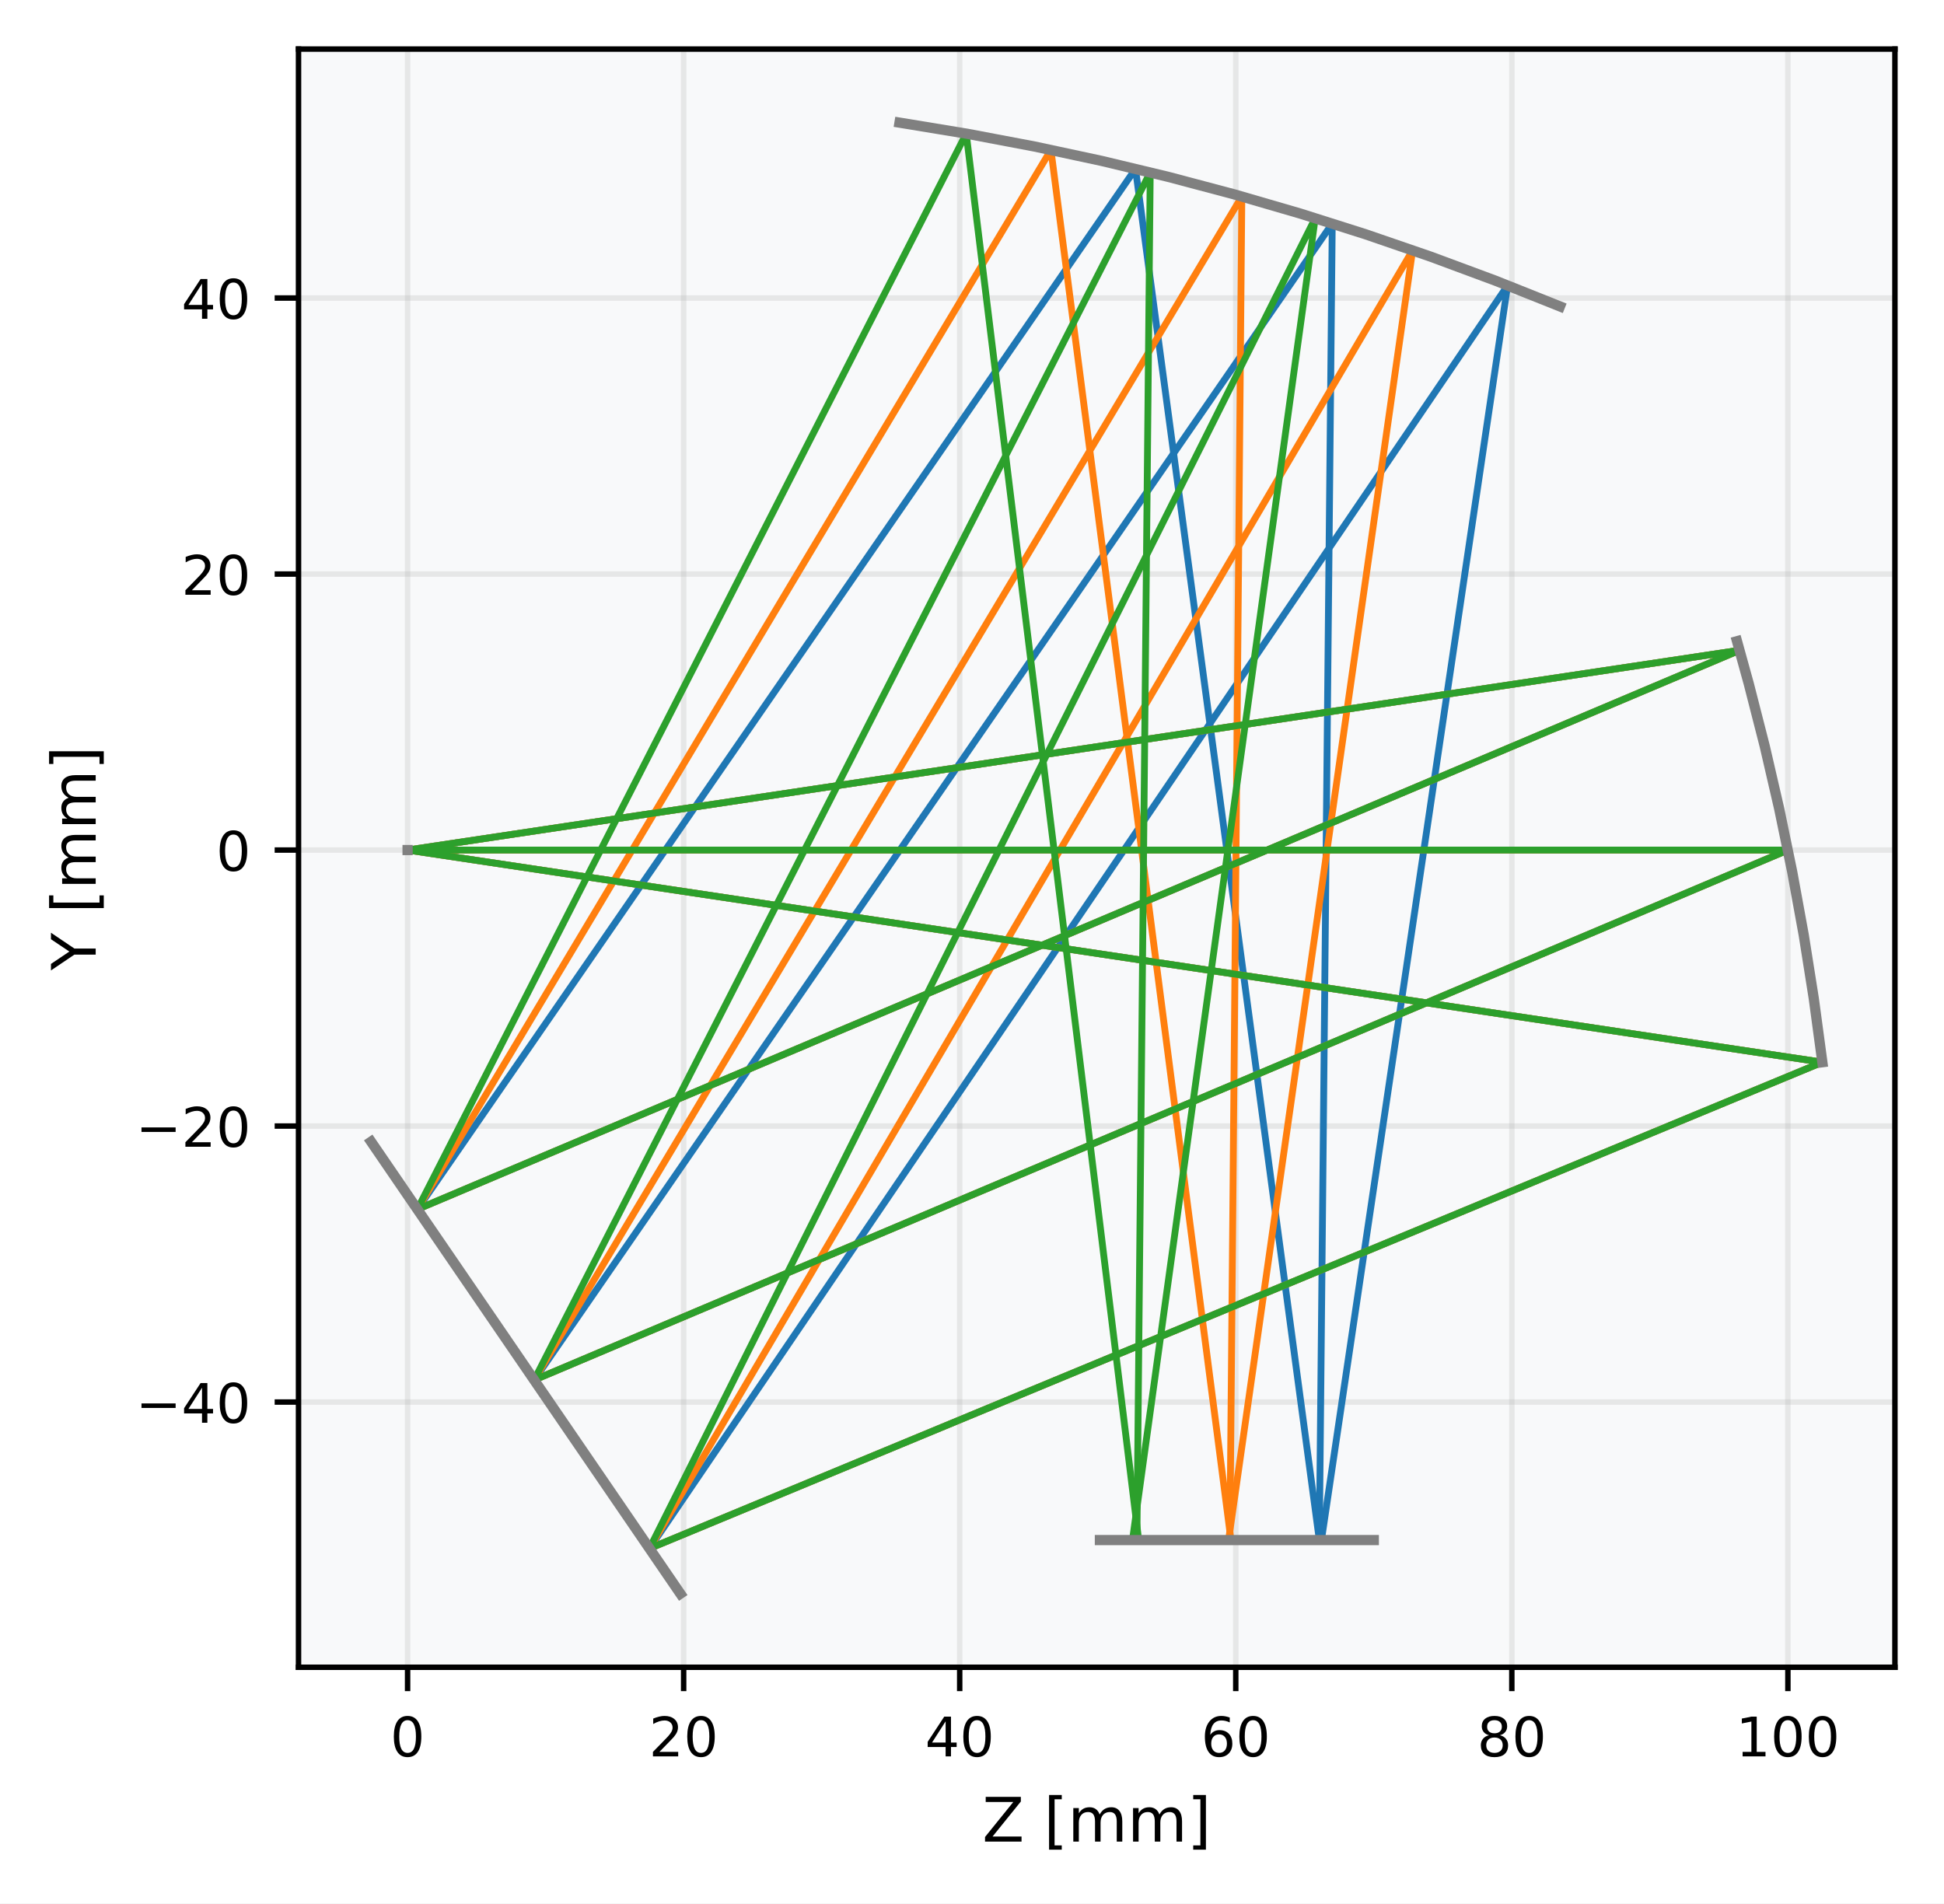
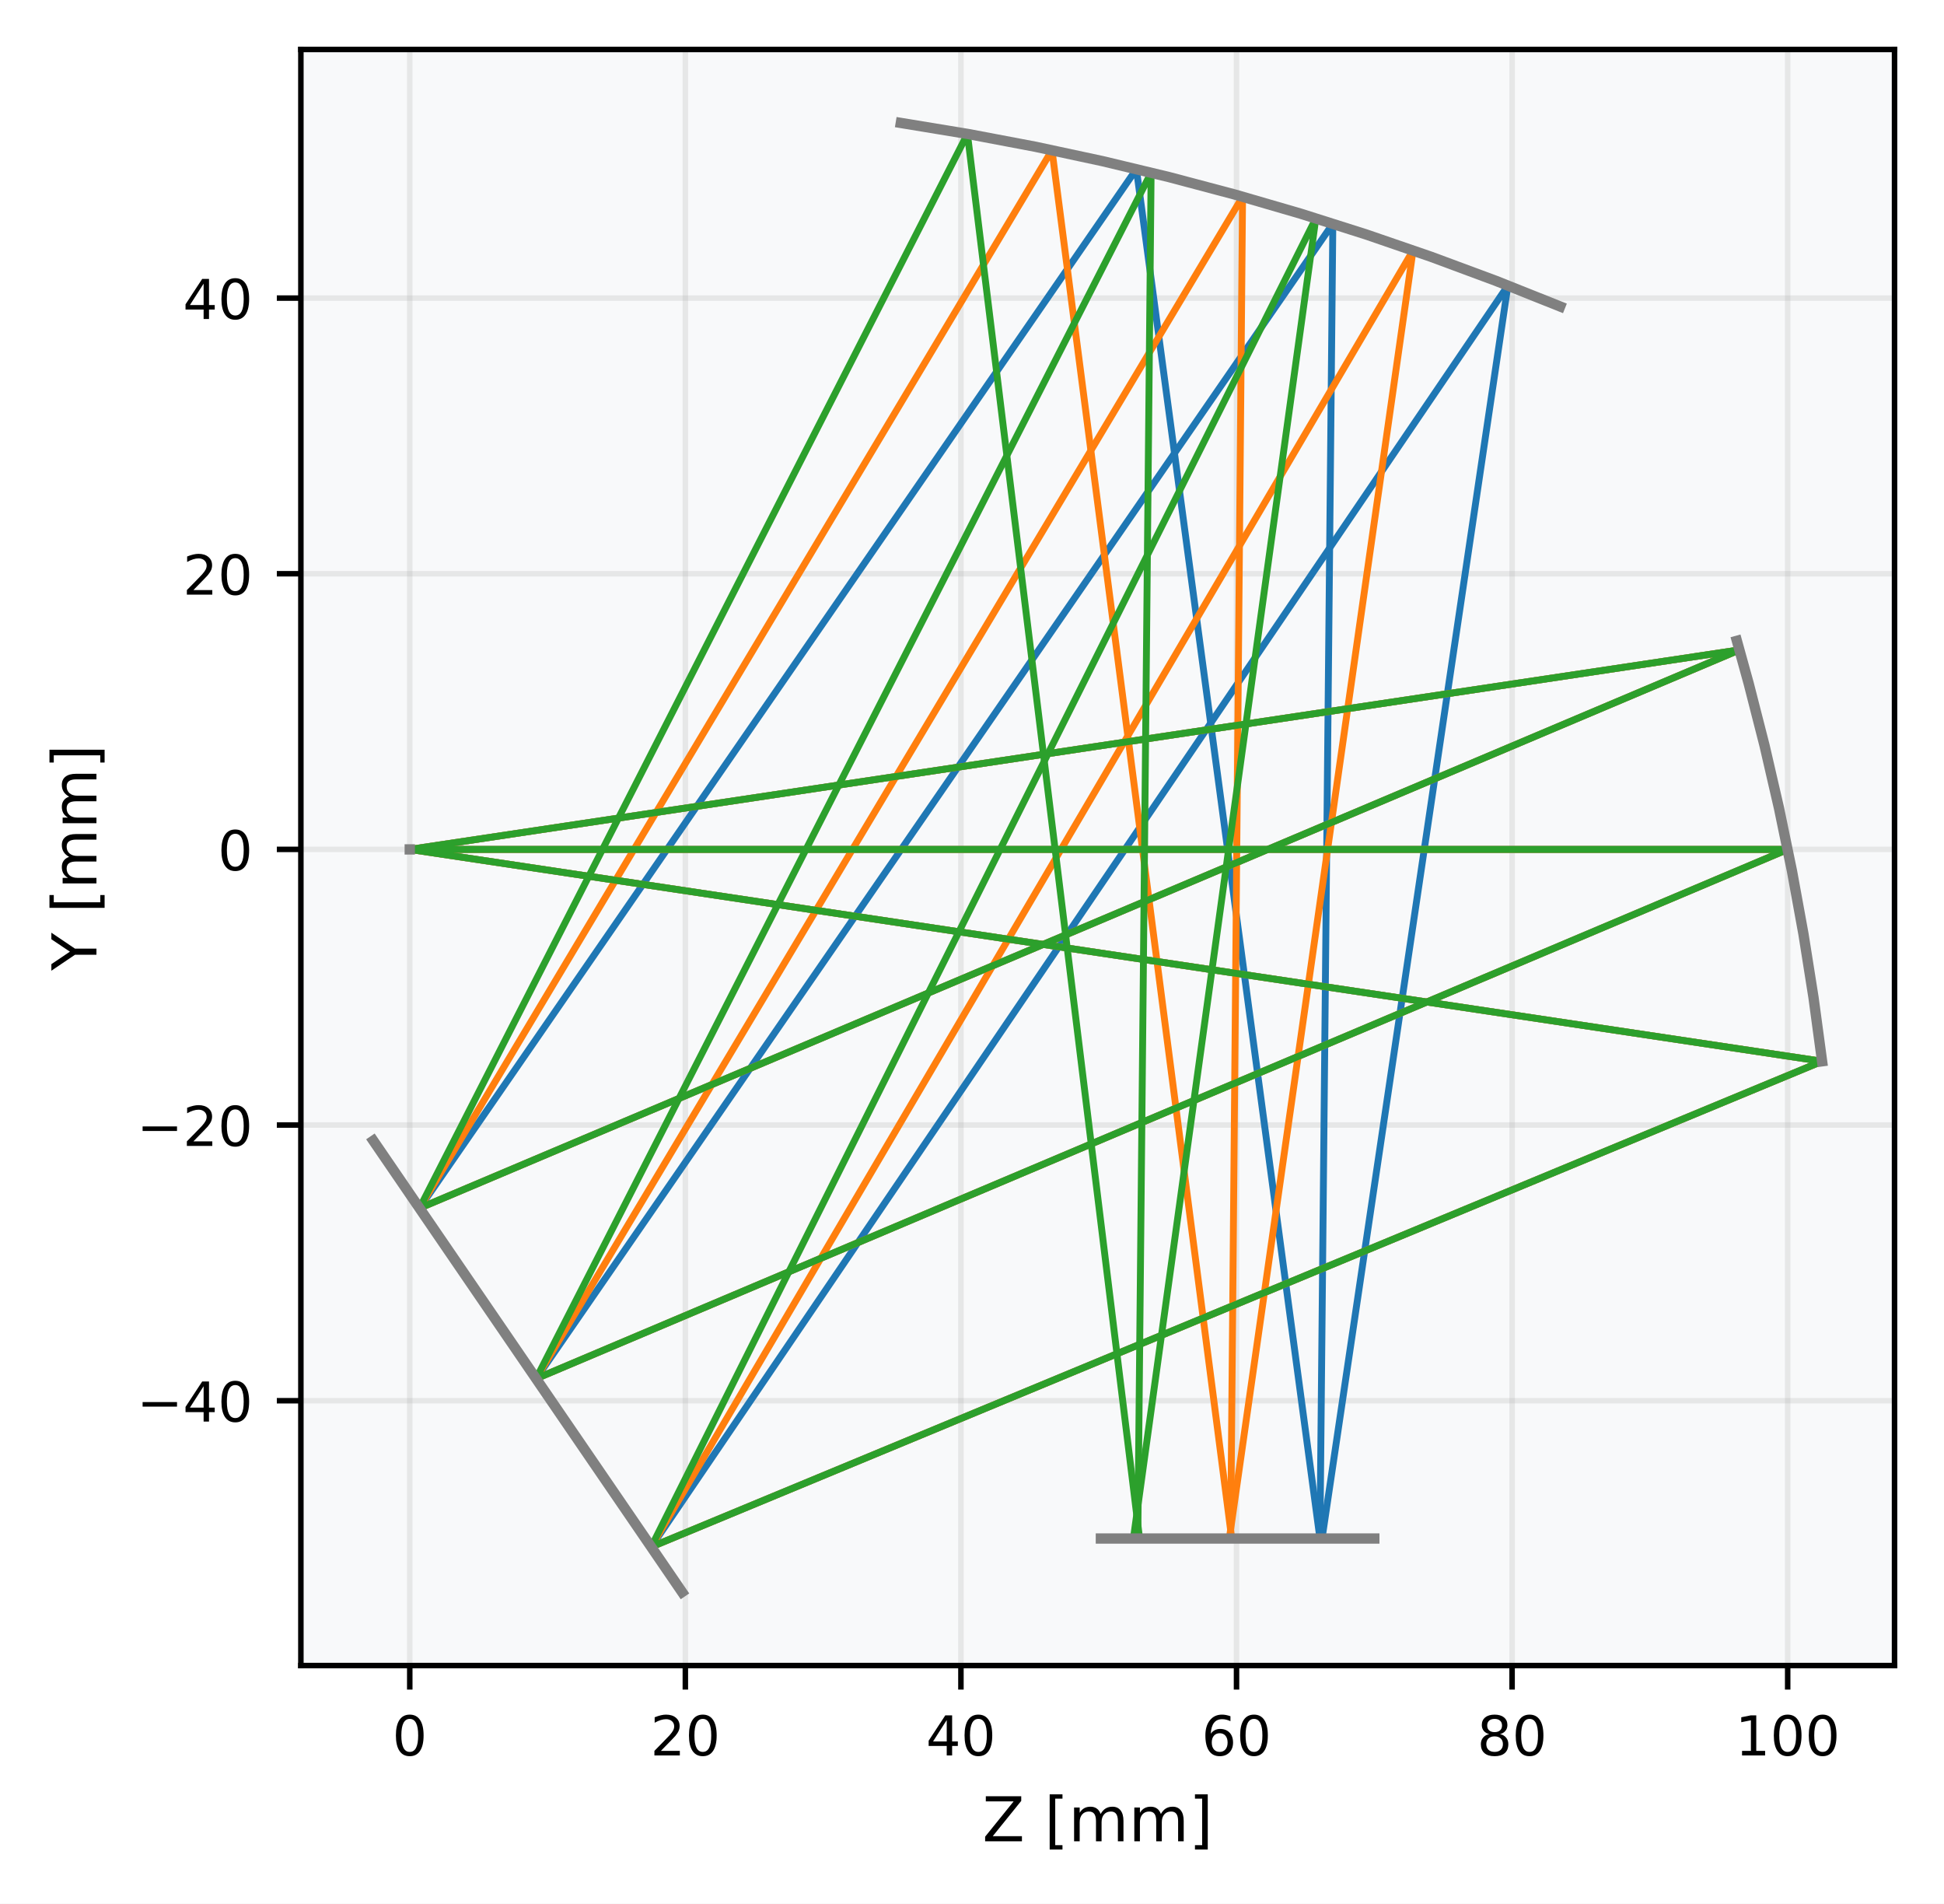
- <svg xmlns="http://www.w3.org/2000/svg" xmlns:xlink="http://www.w3.org/1999/xlink" width="285.196pt" height="279.294pt" viewBox="0 0 285.196 279.294" version="1.1">
+ <svg xmlns="http://www.w3.org/2000/svg" xmlns:xlink="http://www.w3.org/1999/xlink" width="282.964pt" height="277.03pt" viewBox="0 0 282.964 277.03" version="1.1">
  <defs>
    <style type="text/css">*{stroke-linejoin: round; stroke-linecap: butt}</style>
  </defs>
  <g id="figure_1">
    <g id="patch_1">
-       <path d="M 0 279.294  L 285.196 279.294  L 285.196 0  L 0 0  z " style="fill: #ffffff" />
+       <path d="M 0 277.03  L 282.964 277.03  L 282.964 0  L 0 0  z " style="fill: #ffffff" />
    </g>
    <g id="axes_1">
      <g id="patch_2">
-         <path d="M 43.794 244.641  L 277.996 244.641  L 277.996 7.2  L 43.794 7.2  z " style="fill: #f8f9fa" />
+         <path d="M 43.794 242.378  L 275.764 242.378  L 275.764 7.2  L 43.794 7.2  z " style="fill: #f8f9fa" />
      </g>
      <g id="matplotlib.axis_1">
        <g id="xtick_1">
          <g id="line2d_1">
-             <path d="M 59.796 244.641  L 59.796 7.2  " clip-path="url(#p55754f852b)" style="fill: none; stroke: #b0b0b0; stroke-opacity: 0.25; stroke-width: 0.8; stroke-linecap: square" />
+             <path d="M 59.644 242.378  L 59.644 7.2  " clip-path="url(#p131f4481aa)" style="fill: none; stroke: #b0b0b0; stroke-opacity: 0.25; stroke-width: 0.8; stroke-linecap: square" />
          </g>
          <g id="line2d_2">
            <defs>
-               <path id="m7d51c18ef6" d="M 0 0  L 0 3.5  " style="stroke: #000000; stroke-width: 0.8" />
+               <path id="ma6014b2745" d="M 0 0  L 0 3.5  " style="stroke: #000000; stroke-width: 0.8" />
            </defs>
            <g>
-               <use xlink:href="#m7d51c18ef6" x="59.796" y="244.641" style="stroke: #000000; stroke-width: 0.8" />
+               <use xlink:href="#ma6014b2745" x="59.644" y="242.378" style="stroke: #000000; stroke-width: 0.8" />
            </g>
          </g>
          <g id="text_1">
-             <g transform="translate(57.25141 257.7195) scale(0.08 -0.08)">
+             <g transform="translate(57.09888 255.4564) scale(0.08 -0.08)">
              <defs>
                <path id="DejaVuSans-30" d="M 2034 4250  Q 1547 4250 1301 3770  Q 1056 3291 1056 2328  Q 1056 1369 1301 889  Q 1547 409 2034 409  Q 2525 409 2770 889  Q 3016 1369 3016 2328  Q 3016 3291 2770 3770  Q 2525 4250 2034 4250  z M 2034 4750  Q 2819 4750 3233 4129  Q 3647 3509 3647 2328  Q 3647 1150 3233 529  Q 2819 -91 2034 -91  Q 1250 -91 836 529  Q 422 1150 422 2328  Q 422 3509 836 4129  Q 1250 4750 2034 4750  z " transform="scale(0.015625)" />
              </defs>
              <use xlink:href="#DejaVuSans-30" />
            </g>
          </g>
        </g>
        <g id="xtick_2">
          <g id="line2d_3">
-             <path d="M 100.296 244.641  L 100.296 7.2  " clip-path="url(#p55754f852b)" style="fill: none; stroke: #b0b0b0; stroke-opacity: 0.25; stroke-width: 0.8; stroke-linecap: square" />
+             <path d="M 99.757 242.378  L 99.757 7.2  " clip-path="url(#p131f4481aa)" style="fill: none; stroke: #b0b0b0; stroke-opacity: 0.25; stroke-width: 0.8; stroke-linecap: square" />
          </g>
          <g id="line2d_4">
            <g>
-               <use xlink:href="#m7d51c18ef6" x="100.296" y="244.641" style="stroke: #000000; stroke-width: 0.8" />
+               <use xlink:href="#ma6014b2745" x="99.757" y="242.378" style="stroke: #000000; stroke-width: 0.8" />
            </g>
          </g>
          <g id="text_2">
-             <g transform="translate(95.20573 257.7195) scale(0.08 -0.08)">
+             <g transform="translate(94.66719 255.4564) scale(0.08 -0.08)">
              <defs>
                <path id="DejaVuSans-32" d="M 1228 531  L 3431 531  L 3431 0  L 469 0  L 469 531  Q 828 903 1448 1529  Q 2069 2156 2228 2338  Q 2531 2678 2651 2914  Q 2772 3150 2772 3378  Q 2772 3750 2511 3984  Q 2250 4219 1831 4219  Q 1534 4219 1204 4116  Q 875 4013 500 3803  L 500 4441  Q 881 4594 1212 4672  Q 1544 4750 1819 4750  Q 2544 4750 2975 4387  Q 3406 4025 3406 3419  Q 3406 3131 3298 2873  Q 3191 2616 2906 2266  Q 2828 2175 2409 1742  Q 1991 1309 1228 531  z " transform="scale(0.015625)" />
              </defs>
              <use xlink:href="#DejaVuSans-32" />
              <use xlink:href="#DejaVuSans-30" transform="translate(63.62305 0)" />
            </g>
          </g>
        </g>
        <g id="xtick_3">
          <g id="line2d_5">
-             <path d="M 140.795 244.641  L 140.795 7.2  " clip-path="url(#p55754f852b)" style="fill: none; stroke: #b0b0b0; stroke-opacity: 0.25; stroke-width: 0.8; stroke-linecap: square" />
+             <path d="M 139.87 242.378  L 139.87 7.2  " clip-path="url(#p131f4481aa)" style="fill: none; stroke: #b0b0b0; stroke-opacity: 0.25; stroke-width: 0.8; stroke-linecap: square" />
          </g>
          <g id="line2d_6">
            <g>
-               <use xlink:href="#m7d51c18ef6" x="140.795" y="244.641" style="stroke: #000000; stroke-width: 0.8" />
+               <use xlink:href="#ma6014b2745" x="139.87" y="242.378" style="stroke: #000000; stroke-width: 0.8" />
            </g>
          </g>
          <g id="text_3">
-             <g transform="translate(135.7051 257.7195) scale(0.08 -0.08)">
+             <g transform="translate(134.7805 255.4564) scale(0.08 -0.08)">
              <defs>
                <path id="DejaVuSans-34" d="M 2419 4116  L 825 1625  L 2419 1625  L 2419 4116  z M 2253 4666  L 3047 4666  L 3047 1625  L 3713 1625  L 3713 1100  L 3047 1100  L 3047 0  L 2419 0  L 2419 1100  L 313 1100  L 313 1709  L 2253 4666  z " transform="scale(0.015625)" />
              </defs>
              <use xlink:href="#DejaVuSans-34" />
              <use xlink:href="#DejaVuSans-30" transform="translate(63.62305 0)" />
            </g>
          </g>
        </g>
        <g id="xtick_4">
          <g id="line2d_7">
-             <path d="M 181.294 244.641  L 181.294 7.2  " clip-path="url(#p55754f852b)" style="fill: none; stroke: #b0b0b0; stroke-opacity: 0.25; stroke-width: 0.8; stroke-linecap: square" />
+             <path d="M 179.984 242.378  L 179.984 7.2  " clip-path="url(#p131f4481aa)" style="fill: none; stroke: #b0b0b0; stroke-opacity: 0.25; stroke-width: 0.8; stroke-linecap: square" />
          </g>
          <g id="line2d_8">
            <g>
-               <use xlink:href="#m7d51c18ef6" x="181.294" y="244.641" style="stroke: #000000; stroke-width: 0.8" />
+               <use xlink:href="#ma6014b2745" x="179.984" y="242.378" style="stroke: #000000; stroke-width: 0.8" />
            </g>
          </g>
          <g id="text_4">
-             <g transform="translate(176.2044 257.7195) scale(0.08 -0.08)">
+             <g transform="translate(174.8938 255.4564) scale(0.08 -0.08)">
              <defs>
                <path id="DejaVuSans-36" d="M 2113 2584  Q 1688 2584 1439 2293  Q 1191 2003 1191 1497  Q 1191 994 1439 701  Q 1688 409 2113 409  Q 2538 409 2786 701  Q 3034 994 3034 1497  Q 3034 2003 2786 2293  Q 2538 2584 2113 2584  z M 3366 4563  L 3366 3988  Q 3128 4100 2886 4159  Q 2644 4219 2406 4219  Q 1781 4219 1451 3797  Q 1122 3375 1075 2522  Q 1259 2794 1537 2939  Q 1816 3084 2150 3084  Q 2853 3084 3261 2657  Q 3669 2231 3669 1497  Q 3669 778 3244 343  Q 2819 -91 2113 -91  Q 1303 -91 875 529  Q 447 1150 447 2328  Q 447 3434 972 4092  Q 1497 4750 2381 4750  Q 2619 4750 2861 4703  Q 3103 4656 3366 4563  z " transform="scale(0.015625)" />
              </defs>
              <use xlink:href="#DejaVuSans-36" />
              <use xlink:href="#DejaVuSans-30" transform="translate(63.62305 0)" />
            </g>
          </g>
        </g>
        <g id="xtick_5">
          <g id="line2d_9">
-             <path d="M 221.794 244.641  L 221.794 7.2  " clip-path="url(#p55754f852b)" style="fill: none; stroke: #b0b0b0; stroke-opacity: 0.25; stroke-width: 0.8; stroke-linecap: square" />
+             <path d="M 220.097 242.378  L 220.097 7.2  " clip-path="url(#p131f4481aa)" style="fill: none; stroke: #b0b0b0; stroke-opacity: 0.25; stroke-width: 0.8; stroke-linecap: square" />
          </g>
          <g id="line2d_10">
            <g>
-               <use xlink:href="#m7d51c18ef6" x="221.794" y="244.641" style="stroke: #000000; stroke-width: 0.8" />
+               <use xlink:href="#ma6014b2745" x="220.097" y="242.378" style="stroke: #000000; stroke-width: 0.8" />
            </g>
          </g>
          <g id="text_5">
-             <g transform="translate(216.7037 257.7195) scale(0.08 -0.08)">
+             <g transform="translate(215.0071 255.4564) scale(0.08 -0.08)">
              <defs>
                <path id="DejaVuSans-38" d="M 2034 2216  Q 1584 2216 1326 1975  Q 1069 1734 1069 1313  Q 1069 891 1326 650  Q 1584 409 2034 409  Q 2484 409 2743 651  Q 3003 894 3003 1313  Q 3003 1734 2745 1975  Q 2488 2216 2034 2216  z M 1403 2484  Q 997 2584 770 2862  Q 544 3141 544 3541  Q 544 4100 942 4425  Q 1341 4750 2034 4750  Q 2731 4750 3128 4425  Q 3525 4100 3525 3541  Q 3525 3141 3298 2862  Q 3072 2584 2669 2484  Q 3125 2378 3379 2068  Q 3634 1759 3634 1313  Q 3634 634 3220 271  Q 2806 -91 2034 -91  Q 1263 -91 848 271  Q 434 634 434 1313  Q 434 1759 690 2068  Q 947 2378 1403 2484  z M 1172 3481  Q 1172 3119 1398 2916  Q 1625 2713 2034 2713  Q 2441 2713 2670 2916  Q 2900 3119 2900 3481  Q 2900 3844 2670 4047  Q 2441 4250 2034 4250  Q 1625 4250 1398 4047  Q 1172 3844 1172 3481  z " transform="scale(0.015625)" />
              </defs>
              <use xlink:href="#DejaVuSans-38" />
              <use xlink:href="#DejaVuSans-30" transform="translate(63.62305 0)" />
            </g>
          </g>
        </g>
        <g id="xtick_6">
          <g id="line2d_11">
-             <path d="M 262.293 244.641  L 262.293 7.2  " clip-path="url(#p55754f852b)" style="fill: none; stroke: #b0b0b0; stroke-opacity: 0.25; stroke-width: 0.8; stroke-linecap: square" />
+             <path d="M 260.21 242.378  L 260.21 7.2  " clip-path="url(#p131f4481aa)" style="fill: none; stroke: #b0b0b0; stroke-opacity: 0.25; stroke-width: 0.8; stroke-linecap: square" />
          </g>
          <g id="line2d_12">
            <g>
-               <use xlink:href="#m7d51c18ef6" x="262.293" y="244.641" style="stroke: #000000; stroke-width: 0.8" />
+               <use xlink:href="#ma6014b2745" x="260.21" y="242.378" style="stroke: #000000; stroke-width: 0.8" />
            </g>
          </g>
          <g id="text_6">
-             <g transform="translate(254.658 257.7195) scale(0.08 -0.08)">
+             <g transform="translate(252.5754 255.4564) scale(0.08 -0.08)">
              <defs>
                <path id="DejaVuSans-31" d="M 794 531  L 1825 531  L 1825 4091  L 703 3866  L 703 4441  L 1819 4666  L 2450 4666  L 2450 531  L 3481 531  L 3481 0  L 794 0  L 794 531  z " transform="scale(0.015625)" />
              </defs>
              <use xlink:href="#DejaVuSans-31" />
              <use xlink:href="#DejaVuSans-30" transform="translate(63.62305 0)" />
              <use xlink:href="#DejaVuSans-30" transform="translate(127.2461 0)" />
            </g>
          </g>
        </g>
        <g id="text_7">
-           <g transform="translate(144.1046 270.2219) scale(0.09 -0.09)">
+           <g transform="translate(142.9884 267.9587) scale(0.09 -0.09)">
            <defs>
              <path id="DejaVuSans-5a" d="M 359 4666  L 4025 4666  L 4025 4184  L 1075 531  L 4097 531  L 4097 0  L 288 0  L 288 481  L 3238 4134  L 359 4134  L 359 4666  z " transform="scale(0.015625)" />
              <path id="DejaVuSans-20" transform="scale(0.015625)" />
              <path id="DejaVuSans-5b" d="M 550 4863  L 1875 4863  L 1875 4416  L 1125 4416  L 1125 -397  L 1875 -397  L 1875 -844  L 550 -844  L 550 4863  z " transform="scale(0.015625)" />
              <path id="DejaVuSans-6d" d="M 3328 2828  Q 3544 3216 3844 3400  Q 4144 3584 4550 3584  Q 5097 3584 5394 3201  Q 5691 2819 5691 2113  L 5691 0  L 5113 0  L 5113 2094  Q 5113 2597 4934 2840  Q 4756 3084 4391 3084  Q 3944 3084 3684 2787  Q 3425 2491 3425 1978  L 3425 0  L 2847 0  L 2847 2094  Q 2847 2600 2669 2842  Q 2491 3084 2119 3084  Q 1678 3084 1418 2786  Q 1159 2488 1159 1978  L 1159 0  L 581 0  L 581 3500  L 1159 3500  L 1159 2956  Q 1356 3278 1631 3431  Q 1906 3584 2284 3584  Q 2666 3584 2933 3390  Q 3200 3197 3328 2828  z " transform="scale(0.015625)" />
              <path id="DejaVuSans-5d" d="M 1947 4863  L 1947 -844  L 622 -844  L 622 -397  L 1369 -397  L 1369 4416  L 622 4416  L 622 4863  L 1947 4863  z " transform="scale(0.015625)" />
            </defs>
            <use xlink:href="#DejaVuSans-5a" />
            <use xlink:href="#DejaVuSans-20" transform="translate(68.50586 0)" />
            <use xlink:href="#DejaVuSans-5b" transform="translate(100.293 0)" />
            <use xlink:href="#DejaVuSans-6d" transform="translate(139.3066 0)" />
            <use xlink:href="#DejaVuSans-6d" transform="translate(236.7188 0)" />
            <use xlink:href="#DejaVuSans-5d" transform="translate(334.1309 0)" />
          </g>
        </g>
      </g>
      <g id="matplotlib.axis_2">
        <g id="ytick_1">
          <g id="line2d_13">
-             <path d="M 43.794 205.728  L 277.996 205.728  " clip-path="url(#p55754f852b)" style="fill: none; stroke: #b0b0b0; stroke-opacity: 0.25; stroke-width: 0.8; stroke-linecap: square" />
+             <path d="M 43.794 203.836  L 275.764 203.836  " clip-path="url(#p131f4481aa)" style="fill: none; stroke: #b0b0b0; stroke-opacity: 0.25; stroke-width: 0.8; stroke-linecap: square" />
          </g>
          <g id="line2d_14">
            <defs>
-               <path id="mb4ea502c69" d="M 0 0  L -3.5 0  " style="stroke: #000000; stroke-width: 0.8" />
+               <path id="m65302db45c" d="M 0 0  L -3.5 0  " style="stroke: #000000; stroke-width: 0.8" />
            </defs>
            <g>
-               <use xlink:href="#mb4ea502c69" x="43.794" y="205.728" style="stroke: #000000; stroke-width: 0.8" />
+               <use xlink:href="#m65302db45c" x="43.794" y="203.836" style="stroke: #000000; stroke-width: 0.8" />
            </g>
          </g>
          <g id="text_8">
-             <g transform="translate(19.91031 208.7672) scale(0.08 -0.08)">
+             <g transform="translate(19.91031 206.8749) scale(0.08 -0.08)">
              <defs>
                <path id="DejaVuSans-2212" d="M 678 2272  L 4684 2272  L 4684 1741  L 678 1741  L 678 2272  z " transform="scale(0.015625)" />
              </defs>
              <use xlink:href="#DejaVuSans-2212" />
              <use xlink:href="#DejaVuSans-34" transform="translate(83.78906 0)" />
              <use xlink:href="#DejaVuSans-30" transform="translate(147.4121 0)" />
            </g>
          </g>
        </g>
        <g id="ytick_2">
          <g id="line2d_15">
-             <path d="M 43.794 165.229  L 277.996 165.229  " clip-path="url(#p55754f852b)" style="fill: none; stroke: #b0b0b0; stroke-opacity: 0.25; stroke-width: 0.8; stroke-linecap: square" />
+             <path d="M 43.794 163.722  L 275.764 163.722  " clip-path="url(#p131f4481aa)" style="fill: none; stroke: #b0b0b0; stroke-opacity: 0.25; stroke-width: 0.8; stroke-linecap: square" />
          </g>
          <g id="line2d_16">
            <g>
-               <use xlink:href="#mb4ea502c69" x="43.794" y="165.229" style="stroke: #000000; stroke-width: 0.8" />
+               <use xlink:href="#m65302db45c" x="43.794" y="163.722" style="stroke: #000000; stroke-width: 0.8" />
            </g>
          </g>
          <g id="text_9">
-             <g transform="translate(19.91031 168.2679) scale(0.08 -0.08)">
+             <g transform="translate(19.91031 166.7616) scale(0.08 -0.08)">
              <use xlink:href="#DejaVuSans-2212" />
              <use xlink:href="#DejaVuSans-32" transform="translate(83.78906 0)" />
              <use xlink:href="#DejaVuSans-30" transform="translate(147.4121 0)" />
            </g>
          </g>
        </g>
        <g id="ytick_3">
          <g id="line2d_17">
-             <path d="M 43.794 124.729  L 277.996 124.729  " clip-path="url(#p55754f852b)" style="fill: none; stroke: #b0b0b0; stroke-opacity: 0.25; stroke-width: 0.8; stroke-linecap: square" />
+             <path d="M 43.794 123.609  L 275.764 123.609  " clip-path="url(#p131f4481aa)" style="fill: none; stroke: #b0b0b0; stroke-opacity: 0.25; stroke-width: 0.8; stroke-linecap: square" />
          </g>
          <g id="line2d_18">
            <g>
-               <use xlink:href="#mb4ea502c69" x="43.794" y="124.729" style="stroke: #000000; stroke-width: 0.8" />
+               <use xlink:href="#m65302db45c" x="43.794" y="123.609" style="stroke: #000000; stroke-width: 0.8" />
            </g>
          </g>
          <g id="text_10">
-             <g transform="translate(31.70406 127.7686) scale(0.08 -0.08)">
+             <g transform="translate(31.70406 126.6483) scale(0.08 -0.08)">
              <use xlink:href="#DejaVuSans-30" />
            </g>
          </g>
        </g>
        <g id="ytick_4">
          <g id="line2d_19">
-             <path d="M 43.794 84.23  L 277.996 84.23  " clip-path="url(#p55754f852b)" style="fill: none; stroke: #b0b0b0; stroke-opacity: 0.25; stroke-width: 0.8; stroke-linecap: square" />
+             <path d="M 43.794 83.496  L 275.764 83.496  " clip-path="url(#p131f4481aa)" style="fill: none; stroke: #b0b0b0; stroke-opacity: 0.25; stroke-width: 0.8; stroke-linecap: square" />
          </g>
          <g id="line2d_20">
            <g>
-               <use xlink:href="#mb4ea502c69" x="43.794" y="84.23" style="stroke: #000000; stroke-width: 0.8" />
+               <use xlink:href="#m65302db45c" x="43.794" y="83.496" style="stroke: #000000; stroke-width: 0.8" />
            </g>
          </g>
          <g id="text_11">
-             <g transform="translate(26.61406 87.26925) scale(0.08 -0.08)">
+             <g transform="translate(26.61406 86.53503) scale(0.08 -0.08)">
              <use xlink:href="#DejaVuSans-32" />
              <use xlink:href="#DejaVuSans-30" transform="translate(63.62305 0)" />
            </g>
          </g>
        </g>
        <g id="ytick_5">
          <g id="line2d_21">
-             <path d="M 43.794 43.731  L 277.996 43.731  " clip-path="url(#p55754f852b)" style="fill: none; stroke: #b0b0b0; stroke-opacity: 0.25; stroke-width: 0.8; stroke-linecap: square" />
+             <path d="M 43.794 43.382  L 275.764 43.382  " clip-path="url(#p131f4481aa)" style="fill: none; stroke: #b0b0b0; stroke-opacity: 0.25; stroke-width: 0.8; stroke-linecap: square" />
          </g>
          <g id="line2d_22">
            <g>
-               <use xlink:href="#mb4ea502c69" x="43.794" y="43.731" style="stroke: #000000; stroke-width: 0.8" />
+               <use xlink:href="#m65302db45c" x="43.794" y="43.382" style="stroke: #000000; stroke-width: 0.8" />
            </g>
          </g>
          <g id="text_12">
-             <g transform="translate(26.61406 46.76993) scale(0.08 -0.08)">
+             <g transform="translate(26.61406 46.42173) scale(0.08 -0.08)">
              <use xlink:href="#DejaVuSans-34" />
              <use xlink:href="#DejaVuSans-30" transform="translate(63.62305 0)" />
            </g>
          </g>
        </g>
        <g id="text_13">
-           <g transform="translate(14.03859 142.377) rotate(-90) scale(0.09 -0.09)">
+           <g transform="translate(14.03859 141.2455) rotate(-90) scale(0.09 -0.09)">
            <defs>
              <path id="DejaVuSans-59" d="M -13 4666  L 666 4666  L 1959 2747  L 3244 4666  L 3922 4666  L 2272 2222  L 2272 0  L 1638 0  L 1638 2222  L -13 4666  z " transform="scale(0.015625)" />
            </defs>
            <use xlink:href="#DejaVuSans-59" />
            <use xlink:href="#DejaVuSans-20" transform="translate(61.08398 0)" />
            <use xlink:href="#DejaVuSans-5b" transform="translate(92.87109 0)" />
            <use xlink:href="#DejaVuSans-6d" transform="translate(131.8848 0)" />
            <use xlink:href="#DejaVuSans-6d" transform="translate(229.2969 0)" />
            <use xlink:href="#DejaVuSans-5d" transform="translate(326.709 0)" />
          </g>
        </g>
      </g>
      <g id="line2d_23">
-         <path d="M 59.796 124.729  L 267.351 155.862  L 95.278 227.216  L 221.176 41.878  L 193.865 225.978  " clip-path="url(#p55754f852b)" style="fill: none; stroke: #1f77b4; stroke-linecap: square" />
+         <path d="M 59.644 123.609  L 265.22 154.445  L 94.787 225.119  L 219.485 41.548  L 192.434 223.892  " clip-path="url(#p131f4481aa)" style="fill: none; stroke: #1f77b4; stroke-linecap: square" />
      </g>
      <g id="line2d_24">
-         <path d="M 59.796 124.729  L 262.293 124.729  L 78.364 202.493  L 195.449 32.794  L 193.553 225.978  " clip-path="url(#p55754f852b)" style="fill: none; stroke: #1f77b4; stroke-linecap: square" />
+         <path d="M 59.644 123.609  L 260.21 123.609  L 78.034 200.632  L 194.004 32.55  L 192.126 223.892  " clip-path="url(#p131f4481aa)" style="fill: none; stroke: #1f77b4; stroke-linecap: square" />
      </g>
      <g id="line2d_25">
-         <path d="M 59.796 124.729  L 255.206 95.418  L 61.228 177.445  L 166.583 24.77  L 193.552 225.978  " clip-path="url(#p55754f852b)" style="fill: none; stroke: #1f77b4; stroke-linecap: square" />
+         <path d="M 59.644 123.609  L 253.191 94.577  L 61.062 175.823  L 165.413 24.602  L 192.124 223.892  " clip-path="url(#p131f4481aa)" style="fill: none; stroke: #1f77b4; stroke-linecap: square" />
      </g>
      <g id="line2d_26">
-         <path d="M 59.796 124.729  L 267.351 155.862  L 95.278 227.216  L 207.237 36.722  L 180.238 225.978  " clip-path="url(#p55754f852b)" style="fill: none; stroke: #ff7f0e; stroke-linecap: square" />
+         <path d="M 59.644 123.609  L 265.22 154.445  L 94.787 225.119  L 205.679 36.441  L 178.937 223.892  " clip-path="url(#p131f4481aa)" style="fill: none; stroke: #ff7f0e; stroke-linecap: square" />
      </g>
      <g id="line2d_27">
-         <path d="M 59.796 124.729  L 262.293 124.729  L 78.364 202.493  L 182.184 28.83  L 180.431 225.978  " clip-path="url(#p55754f852b)" style="fill: none; stroke: #ff7f0e; stroke-linecap: square" />
+         <path d="M 59.644 123.609  L 260.21 123.609  L 78.034 200.632  L 180.865 28.624  L 179.129 223.892  " clip-path="url(#p131f4481aa)" style="fill: none; stroke: #ff7f0e; stroke-linecap: square" />
      </g>
      <g id="line2d_28">
-         <path d="M 59.796 124.729  L 255.206 95.418  L 61.228 177.445  L 154.176 21.992  L 180.589 225.978  " clip-path="url(#p55754f852b)" style="fill: none; stroke: #ff7f0e; stroke-linecap: square" />
+         <path d="M 59.644 123.609  L 253.191 94.577  L 61.062 175.823  L 153.124 21.851  L 179.285 223.892  " clip-path="url(#p131f4481aa)" style="fill: none; stroke: #ff7f0e; stroke-linecap: square" />
      </g>
      <g id="line2d_29">
-         <path d="M 59.796 124.729  L 267.351 155.862  L 95.278 227.216  L 192.95 32.01  L 166.142 225.978  " clip-path="url(#p55754f852b)" style="fill: none; stroke: #2ca02c; stroke-linecap: square" />
+         <path d="M 59.644 123.609  L 265.22 154.445  L 94.787 225.119  L 191.528 31.774  L 164.976 223.892  " clip-path="url(#p131f4481aa)" style="fill: none; stroke: #2ca02c; stroke-linecap: square" />
      </g>
      <g id="line2d_30">
-         <path d="M 59.796 124.729  L 262.293 124.729  L 78.364 202.493  L 168.745 25.294  L 166.79 225.978  " clip-path="url(#p55754f852b)" style="fill: none; stroke: #2ca02c; stroke-linecap: square" />
+         <path d="M 59.644 123.609  L 260.21 123.609  L 78.034 200.632  L 167.554 25.122  L 165.618 223.892  " clip-path="url(#p131f4481aa)" style="fill: none; stroke: #2ca02c; stroke-linecap: square" />
      </g>
      <g id="line2d_31">
-         <path d="M 59.796 124.729  L 255.206 95.418  L 61.228 177.445  L 141.75 19.603  L 167.051 225.978  " clip-path="url(#p55754f852b)" style="fill: none; stroke: #2ca02c; stroke-linecap: square" />
+         <path d="M 59.644 123.609  L 253.191 94.577  L 61.062 175.823  L 140.817 19.485  L 165.876 223.892  " clip-path="url(#p131f4481aa)" style="fill: none; stroke: #2ca02c; stroke-linecap: square" />
      </g>
      <g id="line2d_32">
-         <path d="M 59.796 124.729  L 59.796 124.729  " clip-path="url(#p55754f852b)" style="fill: none; stroke: #808080; stroke-width: 1.5; stroke-linecap: square" />
+         <path d="M 59.644 123.609  L 59.644 123.609  " clip-path="url(#p131f4481aa)" style="fill: none; stroke: #808080; stroke-width: 1.5; stroke-linecap: square" />
      </g>
      <g id="line2d_33">
-         <path d="M 267.351 155.862  L 266.09 146.496  L 264.614 137.173  L 262.921 127.894  L 261.014 118.658  L 258.891 109.466  L 256.552 100.318  L 254.828 94.084  L 254.828 94.084  " clip-path="url(#p55754f852b)" style="fill: none; stroke: #808080; stroke-width: 1.5; stroke-linecap: square" />
+         <path d="M 265.22 154.445  L 263.971 145.168  L 262.509 135.934  L 260.833 126.743  L 258.943 117.596  L 256.841 108.491  L 254.525 99.43  L 252.816 93.256  L 252.816 93.256  " clip-path="url(#p131f4481aa)" style="fill: none; stroke: #808080; stroke-width: 1.5; stroke-linecap: square" />
      </g>
      <g id="line2d_34">
-         <path d="M 99.815 233.848  L 54.44 167.523  L 54.44 167.523  " clip-path="url(#p55754f852b)" style="fill: none; stroke: #808080; stroke-width: 1.5; stroke-linecap: square" />
+         <path d="M 99.281 231.688  L 54.338 165.995  L 54.338 165.995  " clip-path="url(#p131f4481aa)" style="fill: none; stroke: #808080; stroke-width: 1.5; stroke-linecap: square" />
      </g>
      <g id="line2d_35">
-         <path d="M 228.854 44.961  L 219.407 41.192  L 209.905 37.666  L 200.348 34.38  L 190.738 31.331  L 181.075 28.52  L 171.359 25.945  L 161.589 23.604  L 151.767 21.498  L 141.891 19.628  L 131.962 17.993  L 131.962 17.993  " clip-path="url(#p55754f852b)" style="fill: none; stroke: #808080; stroke-width: 1.5; stroke-linecap: square" />
+         <path d="M 227.09 44.601  L 217.733 40.868  L 208.321 37.375  L 198.856 34.121  L 189.338 31.101  L 179.767 28.317  L 170.143 25.766  L 160.466 23.448  L 150.737 21.362  L 140.956 19.509  L 131.122 17.89  L 131.122 17.89  " clip-path="url(#p131f4481aa)" style="fill: none; stroke: #808080; stroke-width: 1.5; stroke-linecap: square" />
      </g>
      <g id="line2d_36">
-         <path d="M 201.544 225.978  L 161.364 225.978  L 161.364 225.978  " clip-path="url(#p55754f852b)" style="fill: none; stroke: #808080; stroke-width: 1.5; stroke-linecap: square" />
+         <path d="M 200.04 223.892  L 160.243 223.892  L 160.243 223.892  " clip-path="url(#p131f4481aa)" style="fill: none; stroke: #808080; stroke-width: 1.5; stroke-linecap: square" />
      </g>
      <g id="patch_3">
-         <path d="M 43.794 244.641  L 43.794 7.2  " style="fill: none; stroke: #000000; stroke-width: 0.8; stroke-linejoin: miter; stroke-linecap: square" />
+         <path d="M 43.794 242.378  L 43.794 7.2  " style="fill: none; stroke: #000000; stroke-width: 0.8; stroke-linejoin: miter; stroke-linecap: square" />
      </g>
      <g id="patch_4">
-         <path d="M 277.996 244.641  L 277.996 7.2  " style="fill: none; stroke: #000000; stroke-width: 0.8; stroke-linejoin: miter; stroke-linecap: square" />
+         <path d="M 275.764 242.378  L 275.764 7.2  " style="fill: none; stroke: #000000; stroke-width: 0.8; stroke-linejoin: miter; stroke-linecap: square" />
      </g>
      <g id="patch_5">
-         <path d="M 43.794 244.641  L 277.996 244.641  " style="fill: none; stroke: #000000; stroke-width: 0.8; stroke-linejoin: miter; stroke-linecap: square" />
+         <path d="M 43.794 242.378  L 275.764 242.378  " style="fill: none; stroke: #000000; stroke-width: 0.8; stroke-linejoin: miter; stroke-linecap: square" />
      </g>
      <g id="patch_6">
-         <path d="M 43.794 7.2  L 277.996 7.2  " style="fill: none; stroke: #000000; stroke-width: 0.8; stroke-linejoin: miter; stroke-linecap: square" />
+         <path d="M 43.794 7.2  L 275.764 7.2  " style="fill: none; stroke: #000000; stroke-width: 0.8; stroke-linejoin: miter; stroke-linecap: square" />
      </g>
    </g>
  </g>
  <defs>
-     <clipPath id="p55754f852b">
-       <rect x="43.794" y="7.2" width="234.202" height="237.441" />
+     <clipPath id="p131f4481aa">
+       <rect x="43.794" y="7.2" width="231.97" height="235.178" />
    </clipPath>
  </defs>
</svg>
